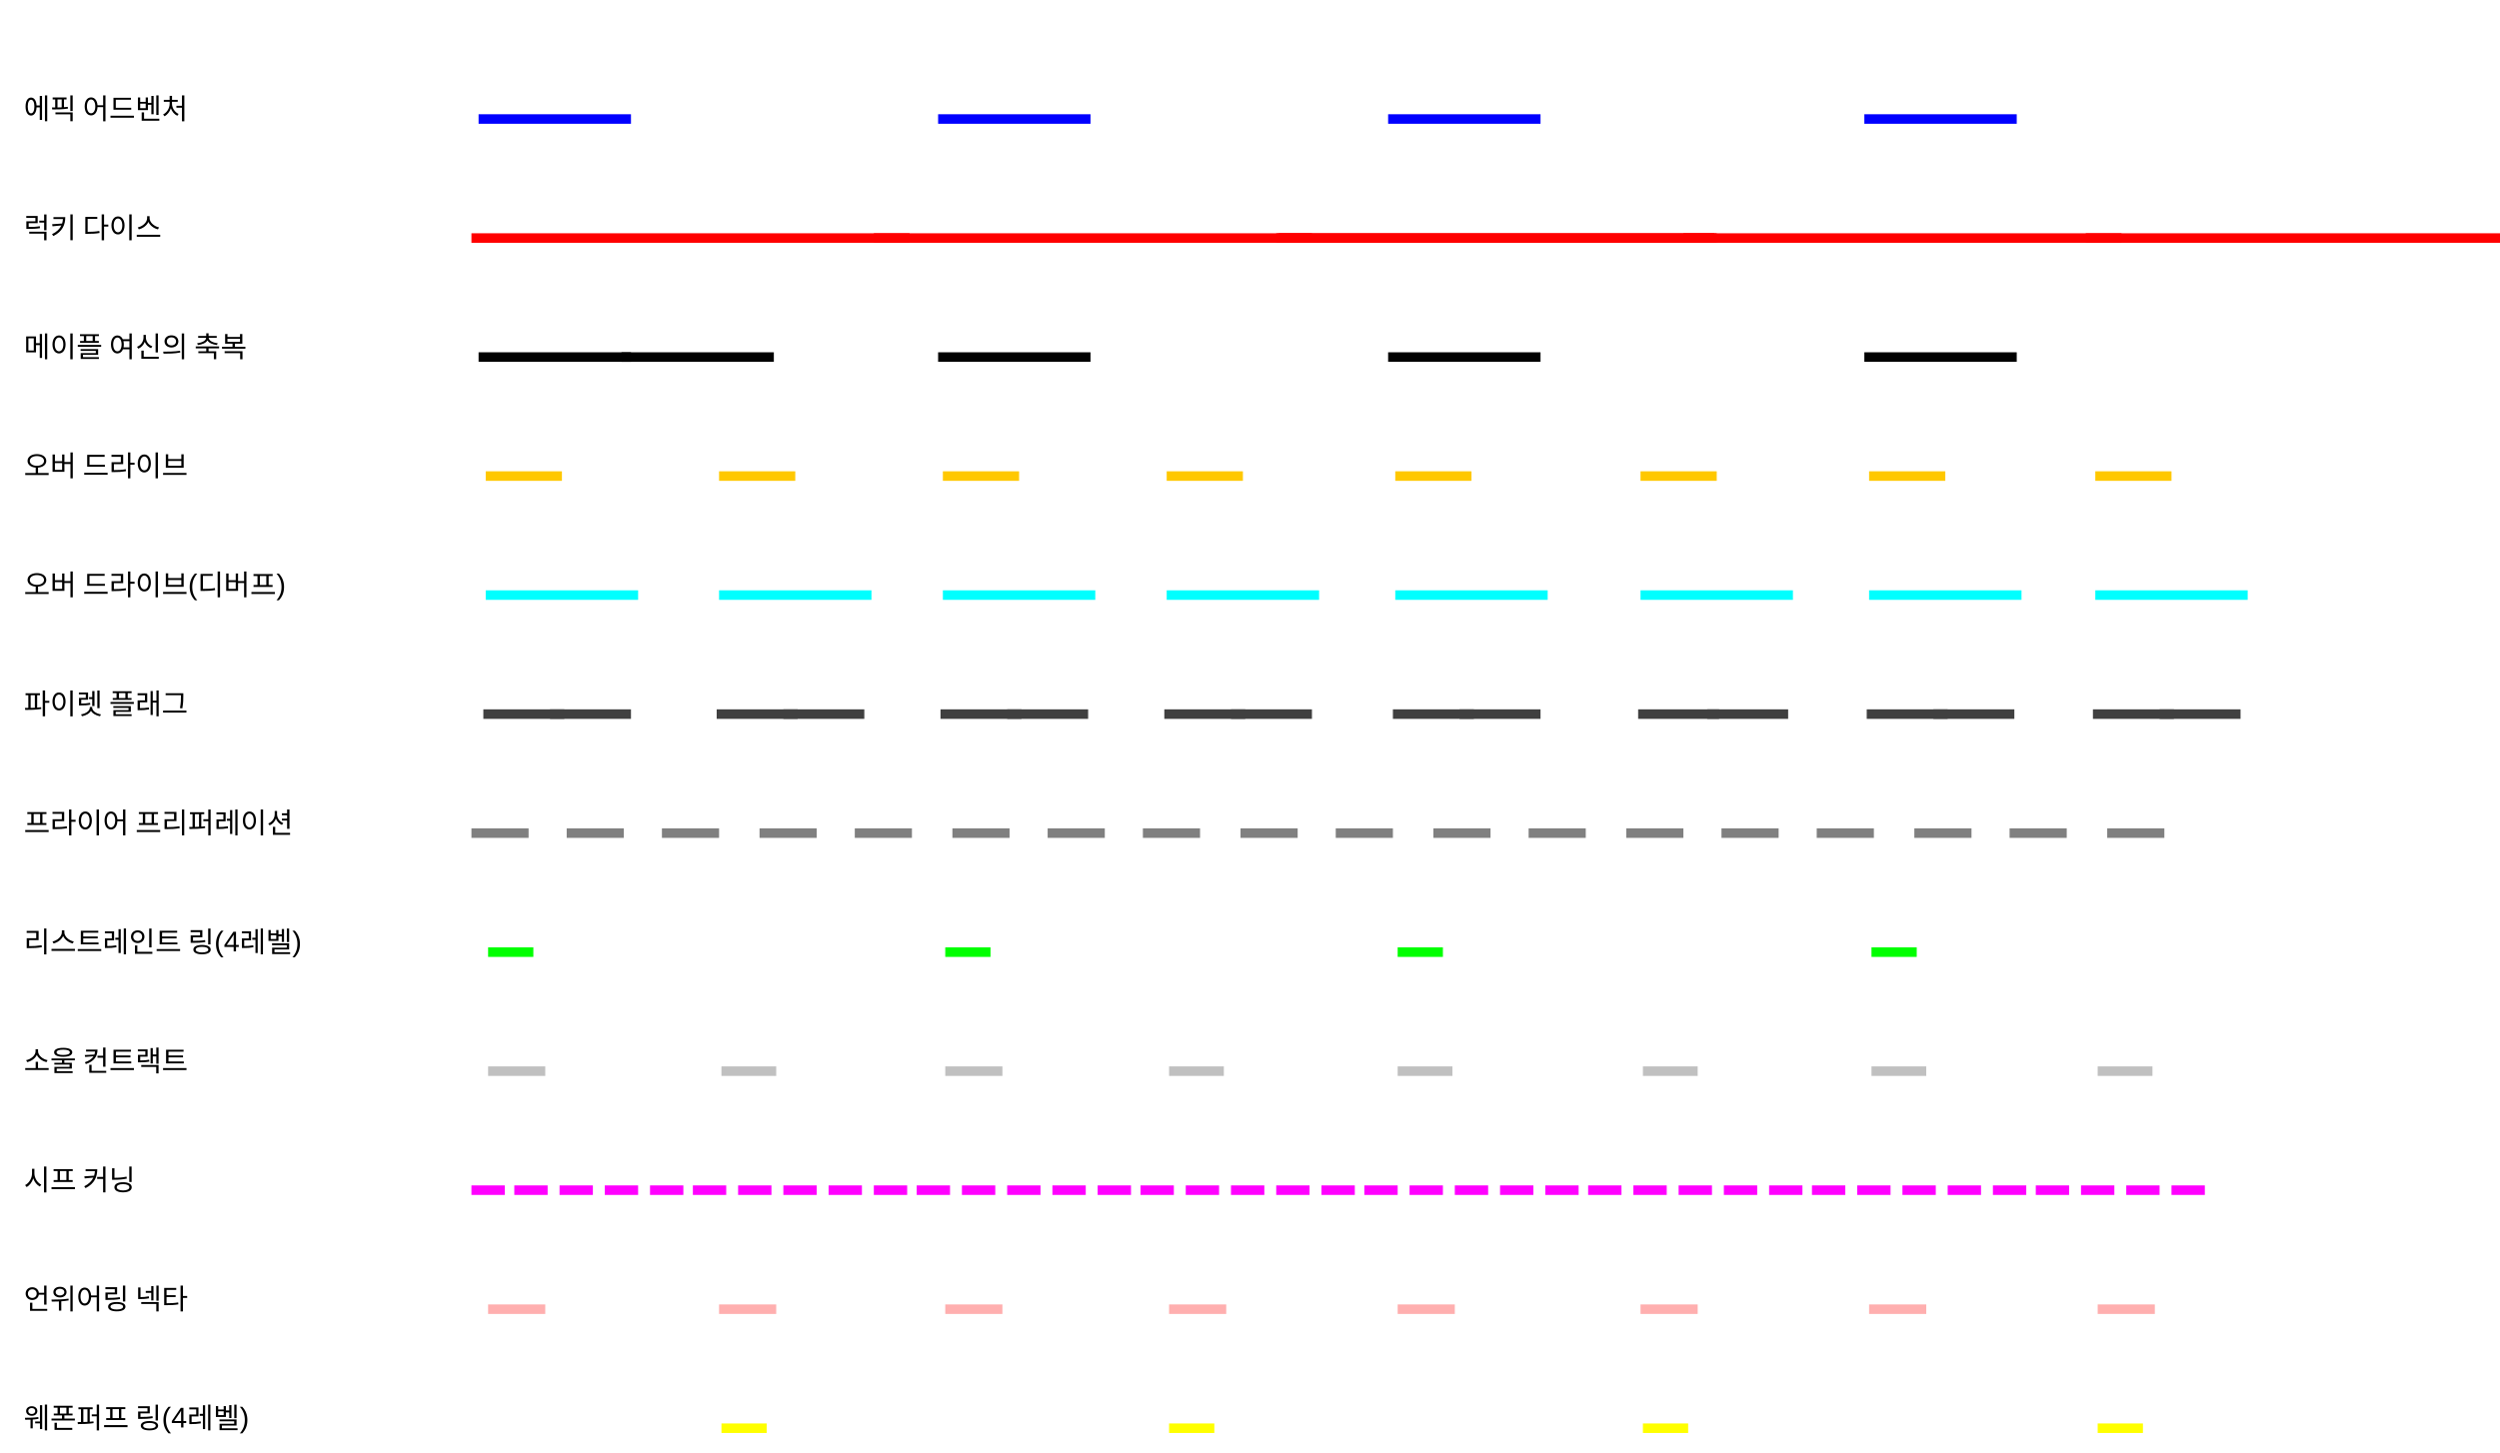
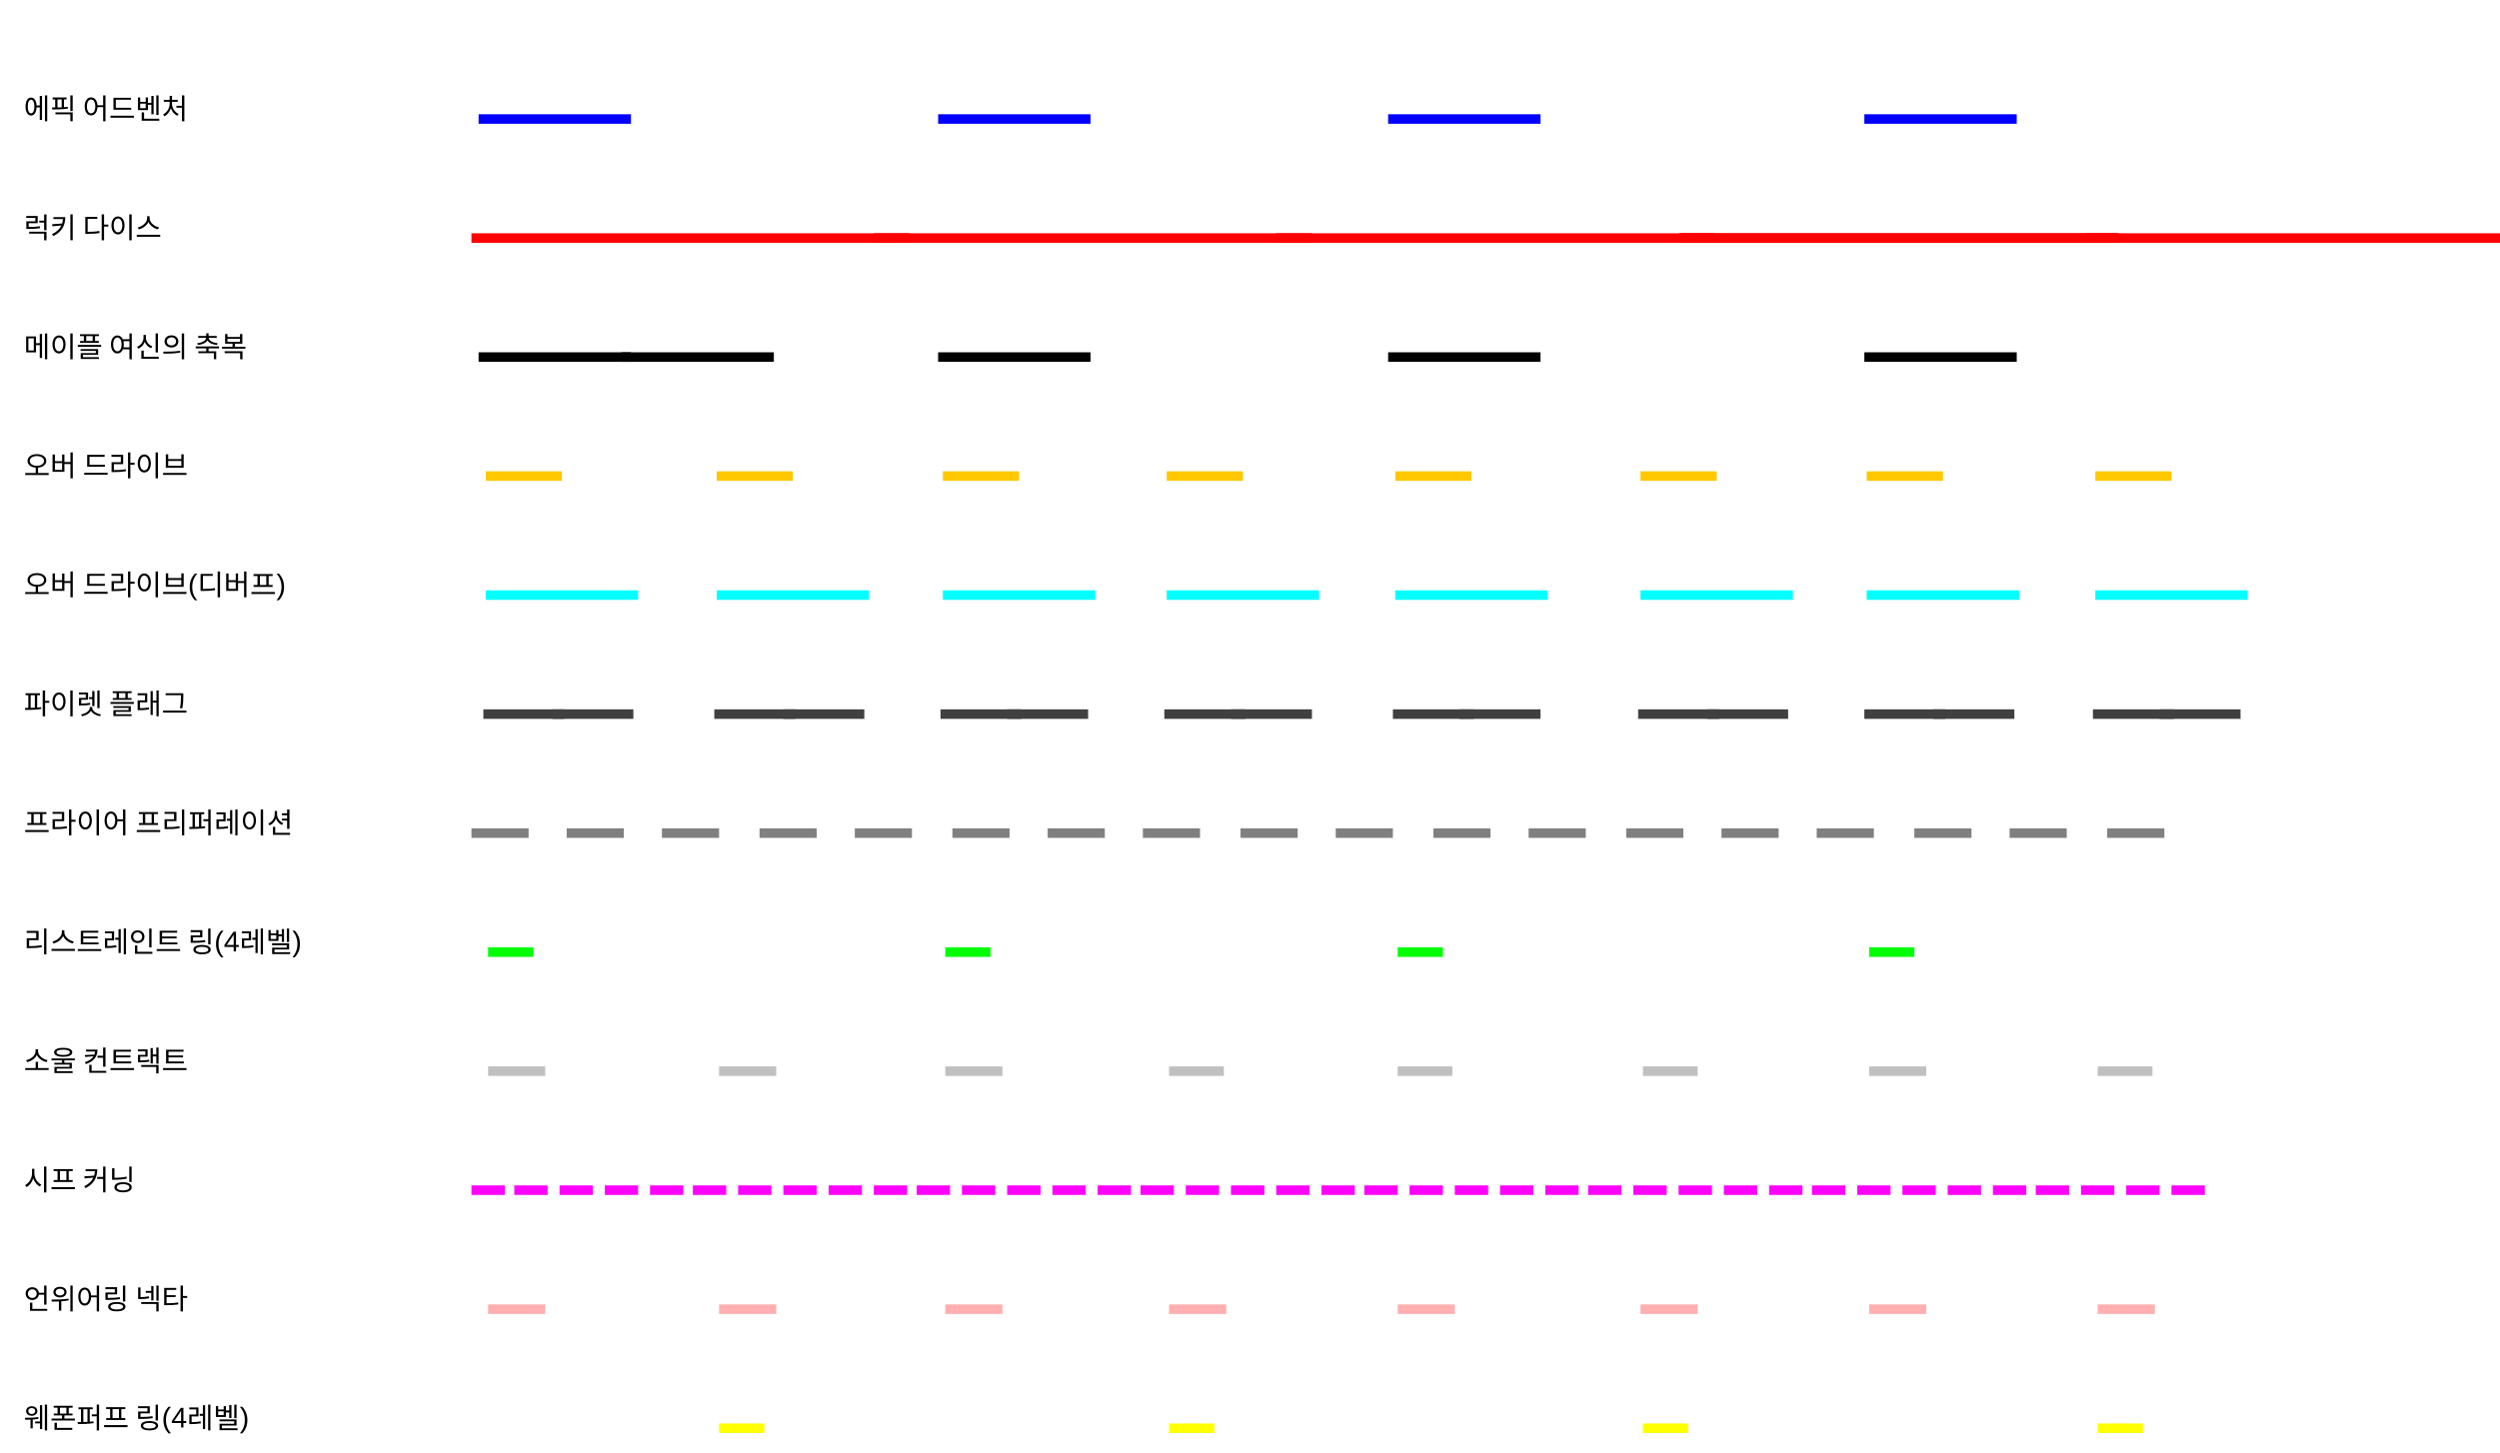
<svg xmlns="http://www.w3.org/2000/svg" style="fill-opacity:1; color-rendering:auto; color-interpolation:auto; text-rendering:auto; stroke:black; stroke-linecap:square; stroke-miterlimit:10; shape-rendering:auto; stroke-opacity:1; fill:black; stroke-dasharray:none; font-weight:normal; stroke-width:1; font-family:'Dialog'; font-style:normal; stroke-linejoin:miter; font-size:12px; stroke-dashoffset:0; image-rendering:auto;">
  <defs id="genericDefs" />
  <g>
    <g style="font-family:'Arial';">
      <text x="10" xml:space="preserve" y="50" style="stroke:none;">에픽 어드벤처</text>
      <line x1="203" x2="263" y1="50" style="fill:none; stroke:blue; stroke-width:4;" y2="50" />
      <line x1="396" x2="456" y1="50" style="fill:none; stroke:blue; stroke-width:4;" y2="50" />
      <line x1="585" x2="645" y1="50" style="fill:none; stroke:blue; stroke-width:4;" y2="50" />
      <line x1="785" x2="845" y1="50" style="fill:none; stroke:blue; stroke-width:4;" y2="50" />
      <text x="10" xml:space="preserve" y="100" style="stroke-width:4; stroke:none;">럭키 다이스</text>
      <line x1="200" x2="380" y1="100" style="fill:none; stroke:red; stroke-width:4;" y2="100" />
      <line x1="369" x2="549" y1="100" style="fill:none; stroke:red; stroke-width:4;" y2="100" />
      <line x1="538" x2="718" y1="100" style="fill:none; stroke:red; stroke-width:4;" y2="100" />
-       <line x1="539" x2="719" y1="100" style="fill:none; stroke:red; stroke-width:4;" y2="100" />
-       <line x1="709" x2="889" y1="100" style="fill:none; stroke:red; stroke-width:4;" y2="100" />
+       <line x1="707" x2="887" y1="100" style="fill:none; stroke:red; stroke-width:4;" y2="100" />
+       <line x1="708" x2="888" y1="100" style="fill:none; stroke:red; stroke-width:4;" y2="100" />
      <line x1="878" x2="1058" y1="100" style="fill:none; stroke:red; stroke-width:4;" y2="100" />
      <text x="10" xml:space="preserve" y="150" style="stroke-width:4; stroke:none;">메이플 여신의 축복</text>
      <line x1="203" x2="263" y1="150" style="fill:none; stroke-width:4;" y2="150" />
      <line x1="263" x2="323" y1="150" style="fill:none; stroke-width:4;" y2="150" />
      <line x1="396" x2="456" y1="150" style="fill:none; stroke-width:4;" y2="150" />
      <line x1="585" x2="645" y1="150" style="fill:none; stroke-width:4;" y2="150" />
      <line x1="785" x2="845" y1="150" style="fill:none; stroke-width:4;" y2="150" />
      <text x="10" xml:space="preserve" y="200" style="stroke-width:4; stroke:none;">오버 드라이브</text>
      <line x1="206" x2="234" y1="200" style="fill:none; stroke:rgb(255,200,0); stroke-width:4;" y2="200" />
-       <line x1="304" x2="332" y1="200" style="fill:none; stroke:rgb(255,200,0); stroke-width:4;" y2="200" />
+       <line x1="303" x2="331" y1="200" style="fill:none; stroke:rgb(255,200,0); stroke-width:4;" y2="200" />
      <line x1="398" x2="426" y1="200" style="fill:none; stroke:rgb(255,200,0); stroke-width:4;" y2="200" />
      <line x1="492" x2="520" y1="200" style="fill:none; stroke:rgb(255,200,0); stroke-width:4;" y2="200" />
      <line x1="588" x2="616" y1="200" style="fill:none; stroke:rgb(255,200,0); stroke-width:4;" y2="200" />
      <line x1="691" x2="719" y1="200" style="fill:none; stroke:rgb(255,200,0); stroke-width:4;" y2="200" />
-       <line x1="787" x2="815" y1="200" style="fill:none; stroke:rgb(255,200,0); stroke-width:4;" y2="200" />
+       <line x1="786" x2="814" y1="200" style="fill:none; stroke:rgb(255,200,0); stroke-width:4;" y2="200" />
      <line x1="882" x2="910" y1="200" style="fill:none; stroke:rgb(255,200,0); stroke-width:4;" y2="200" />
      <text x="10" xml:space="preserve" y="250" style="stroke-width:4; stroke:none;">오버 드라이브(디버프)</text>
      <line x1="206" x2="266" y1="250" style="fill:none; stroke:aqua; stroke-width:4;" y2="250" />
-       <line x1="304" x2="364" y1="250" style="fill:none; stroke:aqua; stroke-width:4;" y2="250" />
+       <line x1="303" x2="363" y1="250" style="fill:none; stroke:aqua; stroke-width:4;" y2="250" />
      <line x1="398" x2="458" y1="250" style="fill:none; stroke:aqua; stroke-width:4;" y2="250" />
      <line x1="492" x2="552" y1="250" style="fill:none; stroke:aqua; stroke-width:4;" y2="250" />
      <line x1="588" x2="648" y1="250" style="fill:none; stroke:aqua; stroke-width:4;" y2="250" />
      <line x1="691" x2="751" y1="250" style="fill:none; stroke:aqua; stroke-width:4;" y2="250" />
-       <line x1="787" x2="847" y1="250" style="fill:none; stroke:aqua; stroke-width:4;" y2="250" />
+       <line x1="786" x2="846" y1="250" style="fill:none; stroke:aqua; stroke-width:4;" y2="250" />
      <line x1="882" x2="942" y1="250" style="fill:none; stroke:aqua; stroke-width:4;" y2="250" />
      <text x="10" xml:space="preserve" y="300" style="stroke-width:4; stroke:none;">파이렛 플래그</text>
      <line x1="205" x2="235" y1="300" style="fill:none; stroke:rgb(64,64,64); stroke-width:4;" y2="300" />
-       <line x1="233" x2="263" y1="300" style="fill:none; stroke:rgb(64,64,64); stroke-width:4;" y2="300" />
-       <line x1="303" x2="333" y1="300" style="fill:none; stroke:rgb(64,64,64); stroke-width:4;" y2="300" />
+       <line x1="234" x2="264" y1="300" style="fill:none; stroke:rgb(64,64,64); stroke-width:4;" y2="300" />
+       <line x1="302" x2="332" y1="300" style="fill:none; stroke:rgb(64,64,64); stroke-width:4;" y2="300" />
      <line x1="331" x2="361" y1="300" style="fill:none; stroke:rgb(64,64,64); stroke-width:4;" y2="300" />
      <line x1="397" x2="427" y1="300" style="fill:none; stroke:rgb(64,64,64); stroke-width:4;" y2="300" />
      <line x1="425" x2="455" y1="300" style="fill:none; stroke:rgb(64,64,64); stroke-width:4;" y2="300" />
      <line x1="491" x2="521" y1="300" style="fill:none; stroke:rgb(64,64,64); stroke-width:4;" y2="300" />
      <line x1="519" x2="549" y1="300" style="fill:none; stroke:rgb(64,64,64); stroke-width:4;" y2="300" />
      <line x1="587" x2="617" y1="300" style="fill:none; stroke:rgb(64,64,64); stroke-width:4;" y2="300" />
      <line x1="615" x2="645" y1="300" style="fill:none; stroke:rgb(64,64,64); stroke-width:4;" y2="300" />
      <line x1="690" x2="720" y1="300" style="fill:none; stroke:rgb(64,64,64); stroke-width:4;" y2="300" />
      <line x1="719" x2="749" y1="300" style="fill:none; stroke:rgb(64,64,64); stroke-width:4;" y2="300" />
-       <line x1="786" x2="816" y1="300" style="fill:none; stroke:rgb(64,64,64); stroke-width:4;" y2="300" />
+       <line x1="785" x2="815" y1="300" style="fill:none; stroke:rgb(64,64,64); stroke-width:4;" y2="300" />
      <line x1="814" x2="844" y1="300" style="fill:none; stroke:rgb(64,64,64); stroke-width:4;" y2="300" />
      <line x1="881" x2="911" y1="300" style="fill:none; stroke:rgb(64,64,64); stroke-width:4;" y2="300" />
      <line x1="909" x2="939" y1="300" style="fill:none; stroke:rgb(64,64,64); stroke-width:4;" y2="300" />
      <text x="10" xml:space="preserve" y="350" style="stroke-width:4; stroke:none;">프라이어 프리퍼레이션</text>
      <line x1="200" x2="220" y1="350" style="fill:none; stroke:gray; stroke-width:4;" y2="350" />
      <line x1="240" x2="260" y1="350" style="fill:none; stroke:gray; stroke-width:4;" y2="350" />
      <line x1="280" x2="300" y1="350" style="fill:none; stroke:gray; stroke-width:4;" y2="350" />
      <line x1="321" x2="341" y1="350" style="fill:none; stroke:gray; stroke-width:4;" y2="350" />
      <line x1="361" x2="381" y1="350" style="fill:none; stroke:gray; stroke-width:4;" y2="350" />
      <line x1="402" x2="422" y1="350" style="fill:none; stroke:gray; stroke-width:4;" y2="350" />
      <line x1="442" x2="462" y1="350" style="fill:none; stroke:gray; stroke-width:4;" y2="350" />
      <line x1="482" x2="502" y1="350" style="fill:none; stroke:gray; stroke-width:4;" y2="350" />
      <line x1="523" x2="543" y1="350" style="fill:none; stroke:gray; stroke-width:4;" y2="350" />
      <line x1="563" x2="583" y1="350" style="fill:none; stroke:gray; stroke-width:4;" y2="350" />
      <line x1="604" x2="624" y1="350" style="fill:none; stroke:gray; stroke-width:4;" y2="350" />
      <line x1="644" x2="664" y1="350" style="fill:none; stroke:gray; stroke-width:4;" y2="350" />
      <line x1="685" x2="705" y1="350" style="fill:none; stroke:gray; stroke-width:4;" y2="350" />
      <line x1="725" x2="745" y1="350" style="fill:none; stroke:gray; stroke-width:4;" y2="350" />
      <line x1="765" x2="785" y1="350" style="fill:none; stroke:gray; stroke-width:4;" y2="350" />
      <line x1="806" x2="826" y1="350" style="fill:none; stroke:gray; stroke-width:4;" y2="350" />
      <line x1="846" x2="866" y1="350" style="fill:none; stroke:gray; stroke-width:4;" y2="350" />
      <line x1="887" x2="907" y1="350" style="fill:none; stroke:gray; stroke-width:4;" y2="350" />
      <text x="10" xml:space="preserve" y="400" style="stroke-width:4; stroke:none;">리스트레인트 링(4레벨)</text>
      <line x1="207" x2="222" y1="400" style="fill:none; stroke:lime; stroke-width:4;" y2="400" />
      <line x1="399" x2="414" y1="400" style="fill:none; stroke:lime; stroke-width:4;" y2="400" />
      <line x1="589" x2="604" y1="400" style="fill:none; stroke:lime; stroke-width:4;" y2="400" />
-       <line x1="788" x2="803" y1="400" style="fill:none; stroke:lime; stroke-width:4;" y2="400" />
+       <line x1="787" x2="802" y1="400" style="fill:none; stroke:lime; stroke-width:4;" y2="400" />
      <text x="10" xml:space="preserve" y="450" style="stroke-width:4; stroke:none;">소울 컨트랙트</text>
      <line x1="207" x2="227" y1="450" style="fill:none; stroke:silver; stroke-width:4;" y2="450" />
-       <line x1="305" x2="324" y1="450" style="fill:none; stroke:silver; stroke-width:4;" y2="450" />
+       <line x1="304" x2="324" y1="450" style="fill:none; stroke:silver; stroke-width:4;" y2="450" />
      <line x1="399" x2="419" y1="450" style="fill:none; stroke:silver; stroke-width:4;" y2="450" />
      <line x1="493" x2="512" y1="450" style="fill:none; stroke:silver; stroke-width:4;" y2="450" />
      <line x1="589" x2="608" y1="450" style="fill:none; stroke:silver; stroke-width:4;" y2="450" />
      <line x1="692" x2="711" y1="450" style="fill:none; stroke:silver; stroke-width:4;" y2="450" />
-       <line x1="788" x2="807" y1="450" style="fill:none; stroke:silver; stroke-width:4;" y2="450" />
+       <line x1="787" x2="807" y1="450" style="fill:none; stroke:silver; stroke-width:4;" y2="450" />
      <line x1="883" x2="902" y1="450" style="fill:none; stroke:silver; stroke-width:4;" y2="450" />
      <text x="10" xml:space="preserve" y="500" style="stroke-width:4; stroke:none;">시프 커닝</text>
      <line x1="200" x2="210" y1="500" style="fill:none; stroke:fuchsia; stroke-width:4;" y2="500" />
      <line x1="218" x2="228" y1="500" style="fill:none; stroke:fuchsia; stroke-width:4;" y2="500" />
      <line x1="237" x2="247" y1="500" style="fill:none; stroke:fuchsia; stroke-width:4;" y2="500" />
      <line x1="256" x2="266" y1="500" style="fill:none; stroke:fuchsia; stroke-width:4;" y2="500" />
      <line x1="275" x2="285" y1="500" style="fill:none; stroke:fuchsia; stroke-width:4;" y2="500" />
      <line x1="293" x2="303" y1="500" style="fill:none; stroke:fuchsia; stroke-width:4;" y2="500" />
      <line x1="312" x2="322" y1="500" style="fill:none; stroke:fuchsia; stroke-width:4;" y2="500" />
      <line x1="331" x2="341" y1="500" style="fill:none; stroke:fuchsia; stroke-width:4;" y2="500" />
      <line x1="350" x2="360" y1="500" style="fill:none; stroke:fuchsia; stroke-width:4;" y2="500" />
      <line x1="369" x2="379" y1="500" style="fill:none; stroke:fuchsia; stroke-width:4;" y2="500" />
      <line x1="387" x2="397" y1="500" style="fill:none; stroke:fuchsia; stroke-width:4;" y2="500" />
      <line x1="406" x2="416" y1="500" style="fill:none; stroke:fuchsia; stroke-width:4;" y2="500" />
      <line x1="425" x2="435" y1="500" style="fill:none; stroke:fuchsia; stroke-width:4;" y2="500" />
      <line x1="444" x2="454" y1="500" style="fill:none; stroke:fuchsia; stroke-width:4;" y2="500" />
      <line x1="463" x2="473" y1="500" style="fill:none; stroke:fuchsia; stroke-width:4;" y2="500" />
      <line x1="481" x2="491" y1="500" style="fill:none; stroke:fuchsia; stroke-width:4;" y2="500" />
      <line x1="500" x2="510" y1="500" style="fill:none; stroke:fuchsia; stroke-width:4;" y2="500" />
      <line x1="519" x2="529" y1="500" style="fill:none; stroke:fuchsia; stroke-width:4;" y2="500" />
      <line x1="538" x2="548" y1="500" style="fill:none; stroke:fuchsia; stroke-width:4;" y2="500" />
      <line x1="557" x2="567" y1="500" style="fill:none; stroke:fuchsia; stroke-width:4;" y2="500" />
      <line x1="575" x2="585" y1="500" style="fill:none; stroke:fuchsia; stroke-width:4;" y2="500" />
      <line x1="594" x2="604" y1="500" style="fill:none; stroke:fuchsia; stroke-width:4;" y2="500" />
      <line x1="613" x2="623" y1="500" style="fill:none; stroke:fuchsia; stroke-width:4;" y2="500" />
      <line x1="632" x2="642" y1="500" style="fill:none; stroke:fuchsia; stroke-width:4;" y2="500" />
      <line x1="651" x2="661" y1="500" style="fill:none; stroke:fuchsia; stroke-width:4;" y2="500" />
      <line x1="669" x2="679" y1="500" style="fill:none; stroke:fuchsia; stroke-width:4;" y2="500" />
      <line x1="688" x2="698" y1="500" style="fill:none; stroke:fuchsia; stroke-width:4;" y2="500" />
      <line x1="707" x2="717" y1="500" style="fill:none; stroke:fuchsia; stroke-width:4;" y2="500" />
      <line x1="726" x2="736" y1="500" style="fill:none; stroke:fuchsia; stroke-width:4;" y2="500" />
      <line x1="745" x2="755" y1="500" style="fill:none; stroke:fuchsia; stroke-width:4;" y2="500" />
      <line x1="763" x2="773" y1="500" style="fill:none; stroke:fuchsia; stroke-width:4;" y2="500" />
      <line x1="782" x2="792" y1="500" style="fill:none; stroke:fuchsia; stroke-width:4;" y2="500" />
      <line x1="801" x2="811" y1="500" style="fill:none; stroke:fuchsia; stroke-width:4;" y2="500" />
      <line x1="820" x2="830" y1="500" style="fill:none; stroke:fuchsia; stroke-width:4;" y2="500" />
      <line x1="839" x2="849" y1="500" style="fill:none; stroke:fuchsia; stroke-width:4;" y2="500" />
      <line x1="857" x2="867" y1="500" style="fill:none; stroke:fuchsia; stroke-width:4;" y2="500" />
      <line x1="876" x2="886" y1="500" style="fill:none; stroke:fuchsia; stroke-width:4;" y2="500" />
      <line x1="895" x2="905" y1="500" style="fill:none; stroke:fuchsia; stroke-width:4;" y2="500" />
      <line x1="914" x2="924" y1="500" style="fill:none; stroke:fuchsia; stroke-width:4;" y2="500" />
      <text x="10" xml:space="preserve" y="550" style="stroke-width:4; stroke:none;">언위어링 넥타</text>
      <line x1="207" x2="227" y1="550" style="fill:none; stroke:rgb(255,175,175); stroke-width:4;" y2="550" />
      <line x1="304" x2="324" y1="550" style="fill:none; stroke:rgb(255,175,175); stroke-width:4;" y2="550" />
      <line x1="399" x2="419" y1="550" style="fill:none; stroke:rgb(255,175,175); stroke-width:4;" y2="550" />
      <line x1="493" x2="513" y1="550" style="fill:none; stroke:rgb(255,175,175); stroke-width:4;" y2="550" />
      <line x1="589" x2="609" y1="550" style="fill:none; stroke:rgb(255,175,175); stroke-width:4;" y2="550" />
      <line x1="691" x2="711" y1="550" style="fill:none; stroke:rgb(255,175,175); stroke-width:4;" y2="550" />
      <line x1="787" x2="807" y1="550" style="fill:none; stroke:rgb(255,175,175); stroke-width:4;" y2="550" />
      <line x1="883" x2="903" y1="550" style="fill:none; stroke:rgb(255,175,175); stroke-width:4;" y2="550" />
      <text x="10" xml:space="preserve" y="600" style="stroke-width:4; stroke:none;">웨폰퍼프 링(4레벨)</text>
-       <line x1="305" x2="320" y1="600" style="fill:none; stroke:yellow; stroke-width:4;" y2="600" />
+       <line x1="304" x2="319" y1="600" style="fill:none; stroke:yellow; stroke-width:4;" y2="600" />
      <line x1="493" x2="508" y1="600" style="fill:none; stroke:yellow; stroke-width:4;" y2="600" />
      <line x1="692" x2="707" y1="600" style="fill:none; stroke:yellow; stroke-width:4;" y2="600" />
      <line x1="883" x2="898" y1="600" style="fill:none; stroke:yellow; stroke-width:4;" y2="600" />
      <text x="200" xml:space="preserve" y="650" style="stroke-width:4; stroke:none;">0</text>
      <text x="260" xml:space="preserve" y="650" style="stroke-width:4; stroke:none;">1</text>
      <text x="320" xml:space="preserve" y="650" style="stroke-width:4; stroke:none;">2</text>
      <text x="380" xml:space="preserve" y="650" style="stroke-width:4; stroke:none;">3</text>
      <text x="440" xml:space="preserve" y="650" style="stroke-width:4; stroke:none;">4</text>
      <text x="500" xml:space="preserve" y="650" style="stroke-width:4; stroke:none;">5</text>
      <text x="560" xml:space="preserve" y="650" style="stroke-width:4; stroke:none;">6</text>
      <text x="620" xml:space="preserve" y="650" style="stroke-width:4; stroke:none;">7</text>
      <text x="680" xml:space="preserve" y="650" style="stroke-width:4; stroke:none;">8</text>
      <text x="740" xml:space="preserve" y="650" style="stroke-width:4; stroke:none;">9</text>
      <text x="800" xml:space="preserve" y="650" style="stroke-width:4; stroke:none;">10</text>
      <text x="860" xml:space="preserve" y="650" style="stroke-width:4; stroke:none;">11</text>
      <text x="920" xml:space="preserve" y="650" style="stroke-width:4; stroke:none;">12</text>
    </g>
  </g>
</svg>
